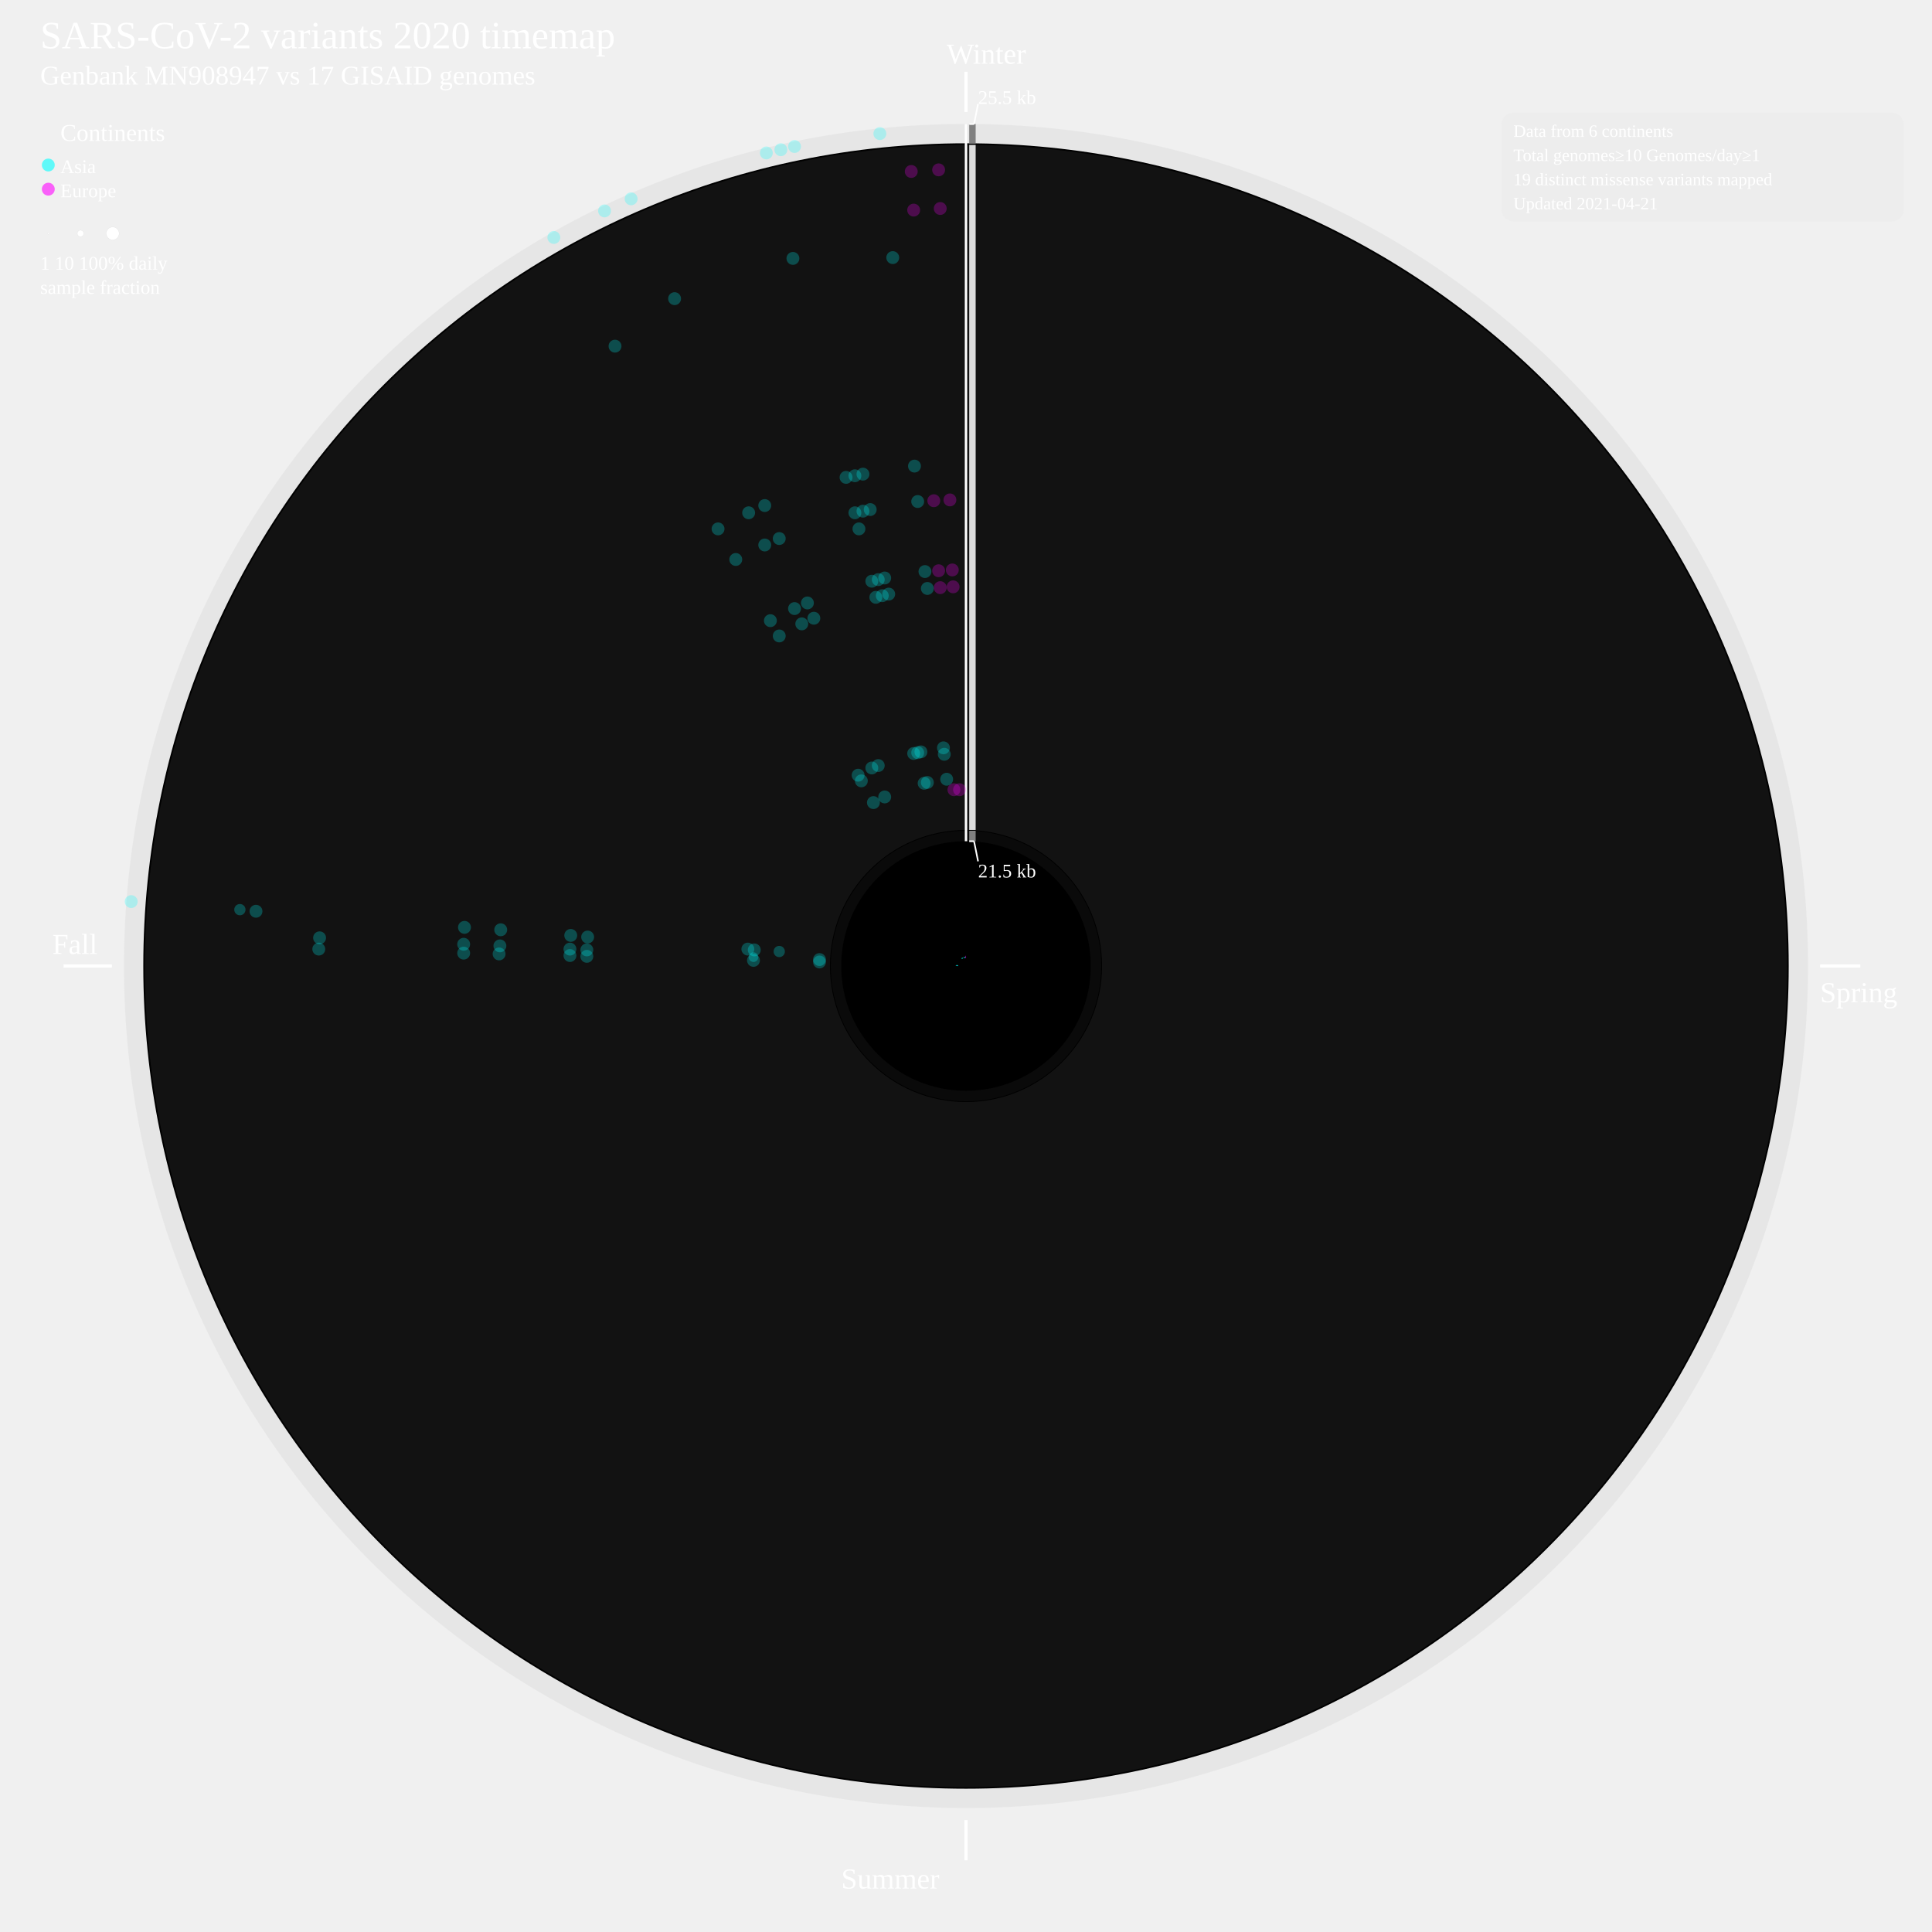
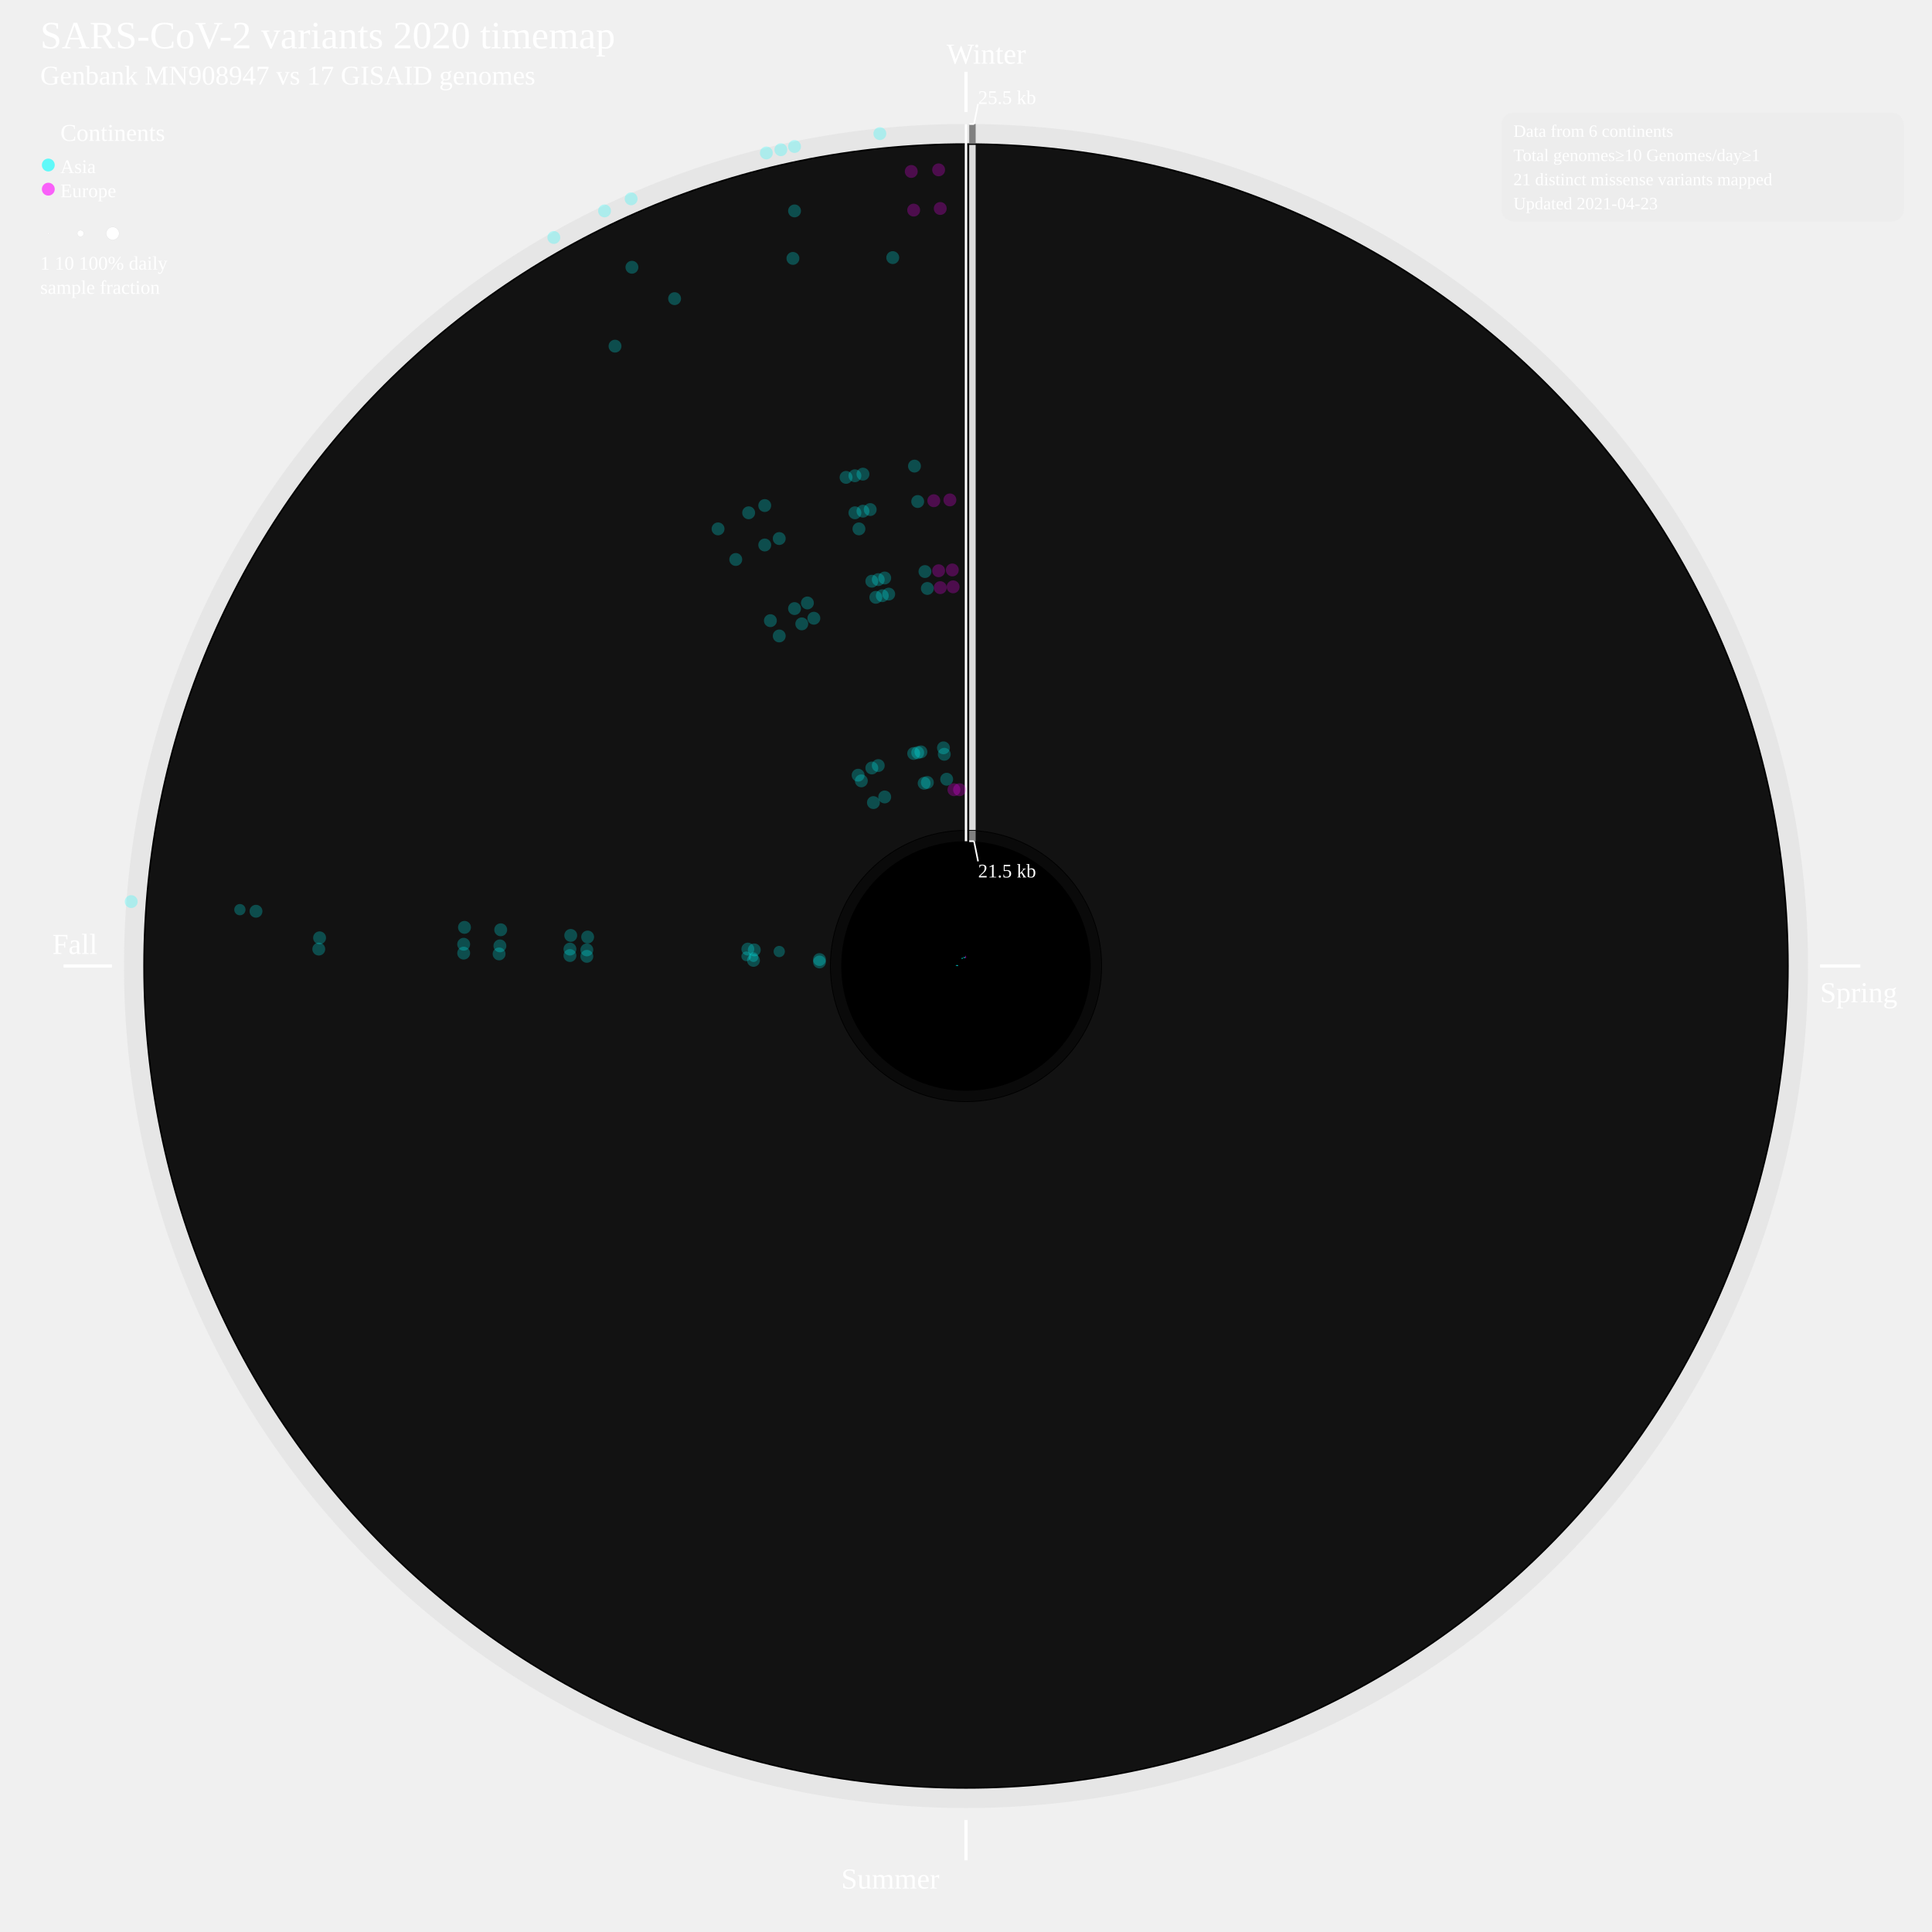
<svg xmlns="http://www.w3.org/2000/svg" width="2400" height="2400" style="background-color:black">
  <defs>
    <style type="text/css">
	.sb {
	stroke-width:0.8;
	stroke-opacity:50%;
	}
	.cv {
	stroke: none;
	fill-opacity:0.25;
	}
	a:link, a:visited {
	cursor: pointer;
	}
	a:hover, a:active {
	outline: dotted 2px yellow;
	}
	g:hover, g:active {
	outline: dotted 2px yellow;
	}
	</style>
  </defs>
  <circle cx="1200" cy="1200" r="1046" style="fill:grey;stroke:black;stroke-width:0;fill-opacity:0.085;" />
  <circle cx="1200" cy="1200" r="1022" style="fill:black;stroke:black;stroke-width:0;fill-opacity:1;" />
  <circle cx="1200" cy="1200" r="1020" style="fill:gainsboro;stroke:black;stroke-width:0;fill-opacity:0.085;" />
  <circle cx="1200" cy="1200" r="169" style="fill:black;stroke:black;stroke-width:0;fill-opacity:1;" />
  <circle cx="1200" cy="1200" r="168" style="fill:grey;stroke:black;stroke-width:0;fill-opacity:0.085;" />
  <circle cx="1200" cy="1200" r="155" style="fill:black;stroke:black;stroke-width:0;fill-opacity:1;" />
  <a href="https://bcgsc.github.io/SARS2/">
    <text font-size="4.0em" x="50" y="60" fill="white">SARS-CoV-2 variants 2020 timemap</text>
  </a>
  <text font-size="2.8em" x="50" y="105" fill="white">Genbank MN908947 vs 17 GISAID genomes</text>
  <line x1="1200" y1="89.131" x2="1200" y2="139.131" style="stroke:white;stroke-width:4" />
  <text font-size="3.0em" x="1176" y="79.131" fill="white">Winter</text>
  <line x1="2261" y1="1200" x2="2311" y2="1200" style="stroke:white;stroke-width:4" />
  <text font-size="3.0em" x="2261" y="1245" fill="white">Spring</text>
  <line x1="1200" y1="2261" x2="1200" y2="2311" style="stroke:white;stroke-width:4" />
  <text font-size="3.0em" x="1045" y="2346" fill="white">Summer</text>
  <line x1="139" y1="1200" x2="79" y2="1200" style="stroke:white;stroke-width:4" />
  <text font-size="3.0em" x="65" y="1185" fill="white">Fall</text>
  <g>
    <line x1="1208" y1="1045" x2="1208" y2="1032" style="stroke:grey;stroke-width:8" />
  </g>
  <g>
    <line x1="1208" y1="1031" x2="1208" y2="180" style="stroke:gainsboro;stroke-width:8" />
  </g>
  <g>
    <line x1="1208" y1="178" x2="1208" y2="154" style="stroke:grey;stroke-width:8" />
  </g>
  <line x1="1200" y1="154.131" x2="1200" y2="1045" style="stroke:white;stroke-width:3" />
  <line x1="1204" y1="154.131" x2="1210" y2="154.131" style="stroke:white;stroke-width:2" />
  <line x1="1210" y1="154.131" x2="1215" y2="129.131" style="stroke:white;stroke-width:2" />
  <line x1="1204" y1="1045" x2="1210" y2="1045" style="stroke:white;stroke-width:2" />
  <line x1="1210" y1="1045" x2="1215" y2="1070" style="stroke:white;stroke-width:2" />
  <text font-size="2.0em" x="1215" y="129.131" fill="white">25.5 kb</text>
  <text font-size="2.0em" x="1215" y="1090" fill="white">21.5 kb</text>
  <text font-size="2.5em" x="75" y="175" fill="white">Continents</text>
  <circle cx="60" cy="205" r="8" style="fill:cyan;stroke:black;stroke-width:0;fill-opacity:0.6;" />
  <text font-size="2.0em" x="75" y="215" fill="white">Asia</text>
  <circle cx="60" cy="235" r="8" style="fill:fuchsia;stroke:black;stroke-width:0;fill-opacity:0.6;" />
  <text font-size="2.0em" x="75" y="245" fill="white">Europe</text>
  <circle cx="60" cy="290" r="1" style="fill:white;stroke:lightgrey;stroke-width:0.2;" />
  <circle cx="100" cy="290" r="4" style="fill:white;stroke:lightgrey;stroke-width:0.2;" />
  <circle cx="140" cy="290" r="8" style="fill:white;stroke:lightgrey;stroke-width:0.2;" />
  <text font-size="2.0em" x="50" y="335" fill="white">1      10        100% daily</text>
  <text font-size="2.0em" x="50" y="365" fill="white">sample fraction</text>
  <g>
    <line x1="1190.0" y1="1199.7" x2="1188.6" y2="1199.7" style="stroke:cyan;" class="sb" />
  </g>
  <g>
    <circle cx="1018" cy="1195" r="8" style="fill:cyan;" class="cv" />
  </g>
  <g>
    <circle cx="936" cy="1193" r="8" style="fill:cyan;" class="cv" />
  </g>
  <g>
    <circle cx="729" cy="1188" r="8" style="fill:cyan;" class="cv" />
  </g>
  <g>
    <circle cx="708" cy="1187" r="8" style="fill:cyan;" class="cv" />
  </g>
  <g>
    <circle cx="620" cy="1185" r="8" style="fill:cyan;" class="cv" />
  </g>
  <g>
    <circle cx="576" cy="1184" r="8" style="fill:cyan;" class="cv" />
  </g>
  <g>
    <circle cx="396" cy="1179" r="8" style="fill:cyan;" class="cv" />
  </g>
  <g>
    <line x1="1190.0" y1="1199.6" x2="1187.3" y2="1199.5" style="stroke:cyan;" class="sb" />
  </g>
  <g>
    <circle cx="1018" cy="1192" r="8" style="fill:cyan;" class="cv" />
  </g>
  <g>
    <circle cx="936" cy="1189" r="6" style="fill:cyan;" class="cv" />
  </g>
  <g>
+     <circle cx="927" cy="1188" r="6" style="fill:cyan;" class="cv" />
+   </g>
+   <g>
    <circle cx="729" cy="1180" r="8" style="fill:cyan;" class="cv" />
  </g>
  <g>
    <circle cx="708" cy="1179" r="8" style="fill:cyan;" class="cv" />
  </g>
  <g>
    <circle cx="621" cy="1175" r="8" style="fill:cyan;" class="cv" />
  </g>
  <g>
    <circle cx="576" cy="1173" r="8" style="fill:cyan;" class="cv" />
  </g>
  <g>
    <circle cx="397" cy="1165" r="8" style="fill:cyan;" class="cv" />
  </g>
  <g>
    <line x1="1190.0" y1="1199.2" x2="1187.9" y2="1199.1" style="stroke:cyan;" class="sb" />
  </g>
  <g>
    <circle cx="968" cy="1182" r="7" style="fill:cyan;" class="cv" />
  </g>
  <g>
    <circle cx="937" cy="1180" r="8" style="fill:cyan;" class="cv" />
  </g>
  <g>
    <circle cx="929" cy="1179" r="8" style="fill:cyan;" class="cv" />
  </g>
  <g>
    <circle cx="730" cy="1164" r="8" style="fill:cyan;" class="cv" />
  </g>
  <g>
    <circle cx="709" cy="1162" r="8" style="fill:cyan;" class="cv" />
  </g>
  <g>
    <circle cx="622" cy="1155" r="8" style="fill:cyan;" class="cv" />
  </g>
  <g>
    <circle cx="577" cy="1152" r="8" style="fill:cyan;" class="cv" />
  </g>
  <g>
    <circle cx="318" cy="1132" r="8" style="fill:cyan;" class="cv" />
  </g>
  <g>
    <circle cx="298" cy="1130" r="7" style="fill:cyan;" class="cv" />
  </g>
  <g>
    <circle cx="163" cy="1120" r="8" style="fill:cyan;" class="cv" />
  </g>
  <g>
    <line x1="1195.1" y1="1191.3" x2="1194.4" y2="1190.1" style="stroke:cyan;" class="sb" />
  </g>
  <g>
    <circle cx="1085" cy="997" r="8" style="fill:cyan;" class="cv" />
  </g>
  <g>
    <circle cx="1070" cy="970" r="8" style="fill:cyan;" class="cv" />
  </g>
  <g>
    <circle cx="1066" cy="963" r="8" style="fill:cyan;" class="cv" />
  </g>
  <g>
    <circle cx="968" cy="790" r="8" style="fill:cyan;" class="cv" />
  </g>
  <g>
    <circle cx="957" cy="771" r="8" style="fill:cyan;" class="cv" />
  </g>
  <g>
    <circle cx="914" cy="695" r="8" style="fill:cyan;" class="cv" />
  </g>
  <g>
    <circle cx="892" cy="657" r="8" style="fill:cyan;" class="cv" />
  </g>
  <g>
    <circle cx="764" cy="430" r="8" style="fill:cyan;" class="cv" />
  </g>
  <g>
    <circle cx="688" cy="295" r="8" style="fill:cyan;" class="cv" />
  </g>
  <g>
    <line x1="1195.7" y1="1191.0" x2="1195.1" y2="1189.8" style="stroke:cyan;" class="sb" />
  </g>
  <g>
    <circle cx="1099" cy="990" r="8" style="fill:cyan;" class="cv" />
  </g>
  <g>
    <circle cx="1083" cy="954" r="8" style="fill:cyan;" class="cv" />
  </g>
  <g>
    <circle cx="996" cy="775" r="8" style="fill:cyan;" class="cv" />
  </g>
  <g>
    <circle cx="987" cy="756" r="8" style="fill:cyan;" class="cv" />
  </g>
  <g>
    <circle cx="950" cy="677" r="8" style="fill:cyan;" class="cv" />
  </g>
  <g>
    <circle cx="930" cy="637" r="8" style="fill:cyan;" class="cv" />
  </g>
  <g>
+     <circle cx="785" cy="332" r="8" style="fill:cyan;" class="cv" />
+   </g>
+   <g>
    <circle cx="751" cy="262" r="8" style="fill:cyan;" class="cv" />
  </g>
  <g>
    <line x1="1196.0" y1="1190.8" x2="1195.5" y2="1189.6" style="stroke:cyan;" class="sb" />
  </g>
  <g>
    <circle cx="1091" cy="951" r="8" style="fill:cyan;" class="cv" />
  </g>
  <g>
    <circle cx="1011" cy="768" r="8" style="fill:cyan;" class="cv" />
  </g>
  <g>
    <circle cx="1003" cy="749" r="8" style="fill:cyan;" class="cv" />
  </g>
  <g>
    <circle cx="968" cy="669" r="8" style="fill:cyan;" class="cv" />
  </g>
  <g>
    <circle cx="950" cy="628" r="8" style="fill:cyan;" class="cv" />
  </g>
  <g>
    <circle cx="838" cy="371" r="8" style="fill:cyan;" class="cv" />
  </g>
  <g>
    <circle cx="784" cy="247" r="8" style="fill:cyan;" class="cv" />
  </g>
  <g>
    <line x1="1197.6" y1="1190.3" x2="1197.3" y2="1189.0" style="stroke:cyan;" class="sb" />
  </g>
  <g>
    <circle cx="1135" cy="936" r="8" style="fill:cyan;" class="cv" />
  </g>
  <g>
    <circle cx="1088" cy="742" r="8" style="fill:cyan;" class="cv" />
  </g>
  <g>
    <circle cx="1083" cy="722" r="8" style="fill:cyan;" class="cv" />
  </g>
  <g>
    <circle cx="1067" cy="657" r="8" style="fill:cyan;" class="cv" />
  </g>
  <g>
    <circle cx="1062" cy="637" r="8" style="fill:cyan;" class="cv" />
  </g>
  <g>
    <circle cx="1051" cy="593" r="8" style="fill:cyan;" class="cv" />
  </g>
  <g>
    <circle cx="985" cy="321" r="8" style="fill:cyan;" class="cv" />
  </g>
  <g>
    <circle cx="952" cy="190" r="8" style="fill:cyan;" class="cv" />
  </g>
  <g>
    <line x1="1197.8" y1="1190.2" x2="1197.5" y2="1188.9" style="stroke:cyan;" class="sb" />
  </g>
  <g>
    <circle cx="1148" cy="973" r="8" style="fill:cyan;" class="cv" />
  </g>
  <g>
    <circle cx="1140" cy="935" r="8" style="fill:cyan;" class="cv" />
  </g>
  <g>
    <circle cx="1096" cy="740" r="8" style="fill:cyan;" class="cv" />
  </g>
  <g>
    <circle cx="1091" cy="720" r="8" style="fill:cyan;" class="cv" />
  </g>
  <g>
    <circle cx="1072" cy="635" r="8" style="fill:cyan;" class="cv" />
  </g>
  <g>
    <circle cx="1062" cy="591" r="8" style="fill:cyan;" class="cv" />
+   </g>
+   <g>
+     <circle cx="987" cy="262" r="8" style="fill:cyan;" class="cv" />
  </g>
  <g>
    <circle cx="970" cy="186" r="8" style="fill:cyan;" class="cv" />
  </g>
  <g>
    <line x1="1198.0" y1="1190.2" x2="1197.7" y2="1188.9" style="stroke:cyan;" class="sb" />
  </g>
  <g>
    <circle cx="1152" cy="972" r="8" style="fill:cyan;" class="cv" />
  </g>
  <g>
    <circle cx="1144" cy="934" r="8" style="fill:cyan;" class="cv" />
  </g>
  <g>
    <circle cx="1104" cy="738" r="8" style="fill:cyan;" class="cv" />
  </g>
  <g>
    <circle cx="1099" cy="718" r="8" style="fill:cyan;" class="cv" />
  </g>
  <g>
    <circle cx="1081" cy="633" r="8" style="fill:cyan;" class="cv" />
  </g>
  <g>
    <circle cx="1072" cy="589" r="8" style="fill:cyan;" class="cv" />
  </g>
  <g>
    <circle cx="987" cy="182" r="8" style="fill:cyan;" class="cv" />
  </g>
  <g>
    <line x1="1199.0" y1="1190.1" x2="1198.8" y2="1188.7" style="stroke:cyan;" class="sb" />
  </g>
  <g>
    <circle cx="1176" cy="968" r="8" style="fill:cyan;" class="cv" />
  </g>
  <g>
    <circle cx="1173" cy="937" r="8" style="fill:cyan;" class="cv" />
  </g>
  <g>
    <circle cx="1172" cy="929" r="8" style="fill:cyan;" class="cv" />
  </g>
  <g>
    <circle cx="1152" cy="731" r="8" style="fill:cyan;" class="cv" />
  </g>
  <g>
    <circle cx="1149" cy="710" r="8" style="fill:cyan;" class="cv" />
  </g>
  <g>
    <circle cx="1140" cy="623" r="8" style="fill:cyan;" class="cv" />
  </g>
  <g>
    <circle cx="1136" cy="579" r="8" style="fill:cyan;" class="cv" />
  </g>
  <g>
    <circle cx="1109" cy="320" r="8" style="fill:cyan;" class="cv" />
  </g>
  <g>
    <circle cx="1093" cy="166" r="8" style="fill:cyan;" class="cv" />
  </g>
  <g>
    <line x1="1199.3" y1="1190.0" x2="1199.2" y2="1188.7" style="stroke:fuchsia;" class="sb" />
  </g>
  <g>
    <circle cx="1185" cy="981" r="8" style="fill:fuchsia;" class="cv" />
  </g>
  <g>
    <circle cx="1168" cy="730" r="8" style="fill:fuchsia;" class="cv" />
  </g>
  <g>
    <circle cx="1166" cy="709" r="8" style="fill:fuchsia;" class="cv" />
  </g>
  <g>
    <circle cx="1160" cy="622" r="8" style="fill:fuchsia;" class="cv" />
  </g>
  <g>
    <circle cx="1135" cy="261" r="8" style="fill:fuchsia;" class="cv" />
  </g>
  <g>
    <circle cx="1132" cy="213" r="8" style="fill:fuchsia;" class="cv" />
  </g>
  <g>
    <line x1="1199.7" y1="1190.0" x2="1199.6" y2="1187.3" style="stroke:fuchsia;" class="sb" />
  </g>
  <g>
    <circle cx="1192" cy="981" r="8" style="fill:fuchsia;" class="cv" />
  </g>
  <g>
    <circle cx="1184" cy="729" r="8" style="fill:fuchsia;" class="cv" />
  </g>
  <g>
    <circle cx="1183" cy="708" r="8" style="fill:fuchsia;" class="cv" />
  </g>
  <g>
    <circle cx="1180" cy="621" r="8" style="fill:fuchsia;" class="cv" />
  </g>
  <g>
    <circle cx="1168" cy="259" r="8" style="fill:fuchsia;" class="cv" />
  </g>
  <g>
    <circle cx="1166" cy="211" r="8" style="fill:fuchsia;" class="cv" />
  </g>
  <rect x="1865" y="140" width="500" height="135" rx="15" style="fill:gainsboro;stroke-width:0;fill-opacity:0.15;" />
  <text font-size="1.8em" x="1880" y="170" fill="white">Data from 6 continents</text>
  <text font-size="1.8em" x="1880" y="200" fill="white">Total genomes≥10  Genomes/day≥1</text>
-   <text font-size="1.8em" x="1880" y="230" fill="white">19 distinct missense variants mapped</text>
-   <text font-size="1.8em" x="1880" y="260" fill="white">Updated 2021-04-21</text>
+   <text font-size="1.8em" x="1880" y="230" fill="white">21 distinct missense variants mapped</text>
+   <text font-size="1.8em" x="1880" y="260" fill="white">Updated 2021-04-23</text>
</svg>
